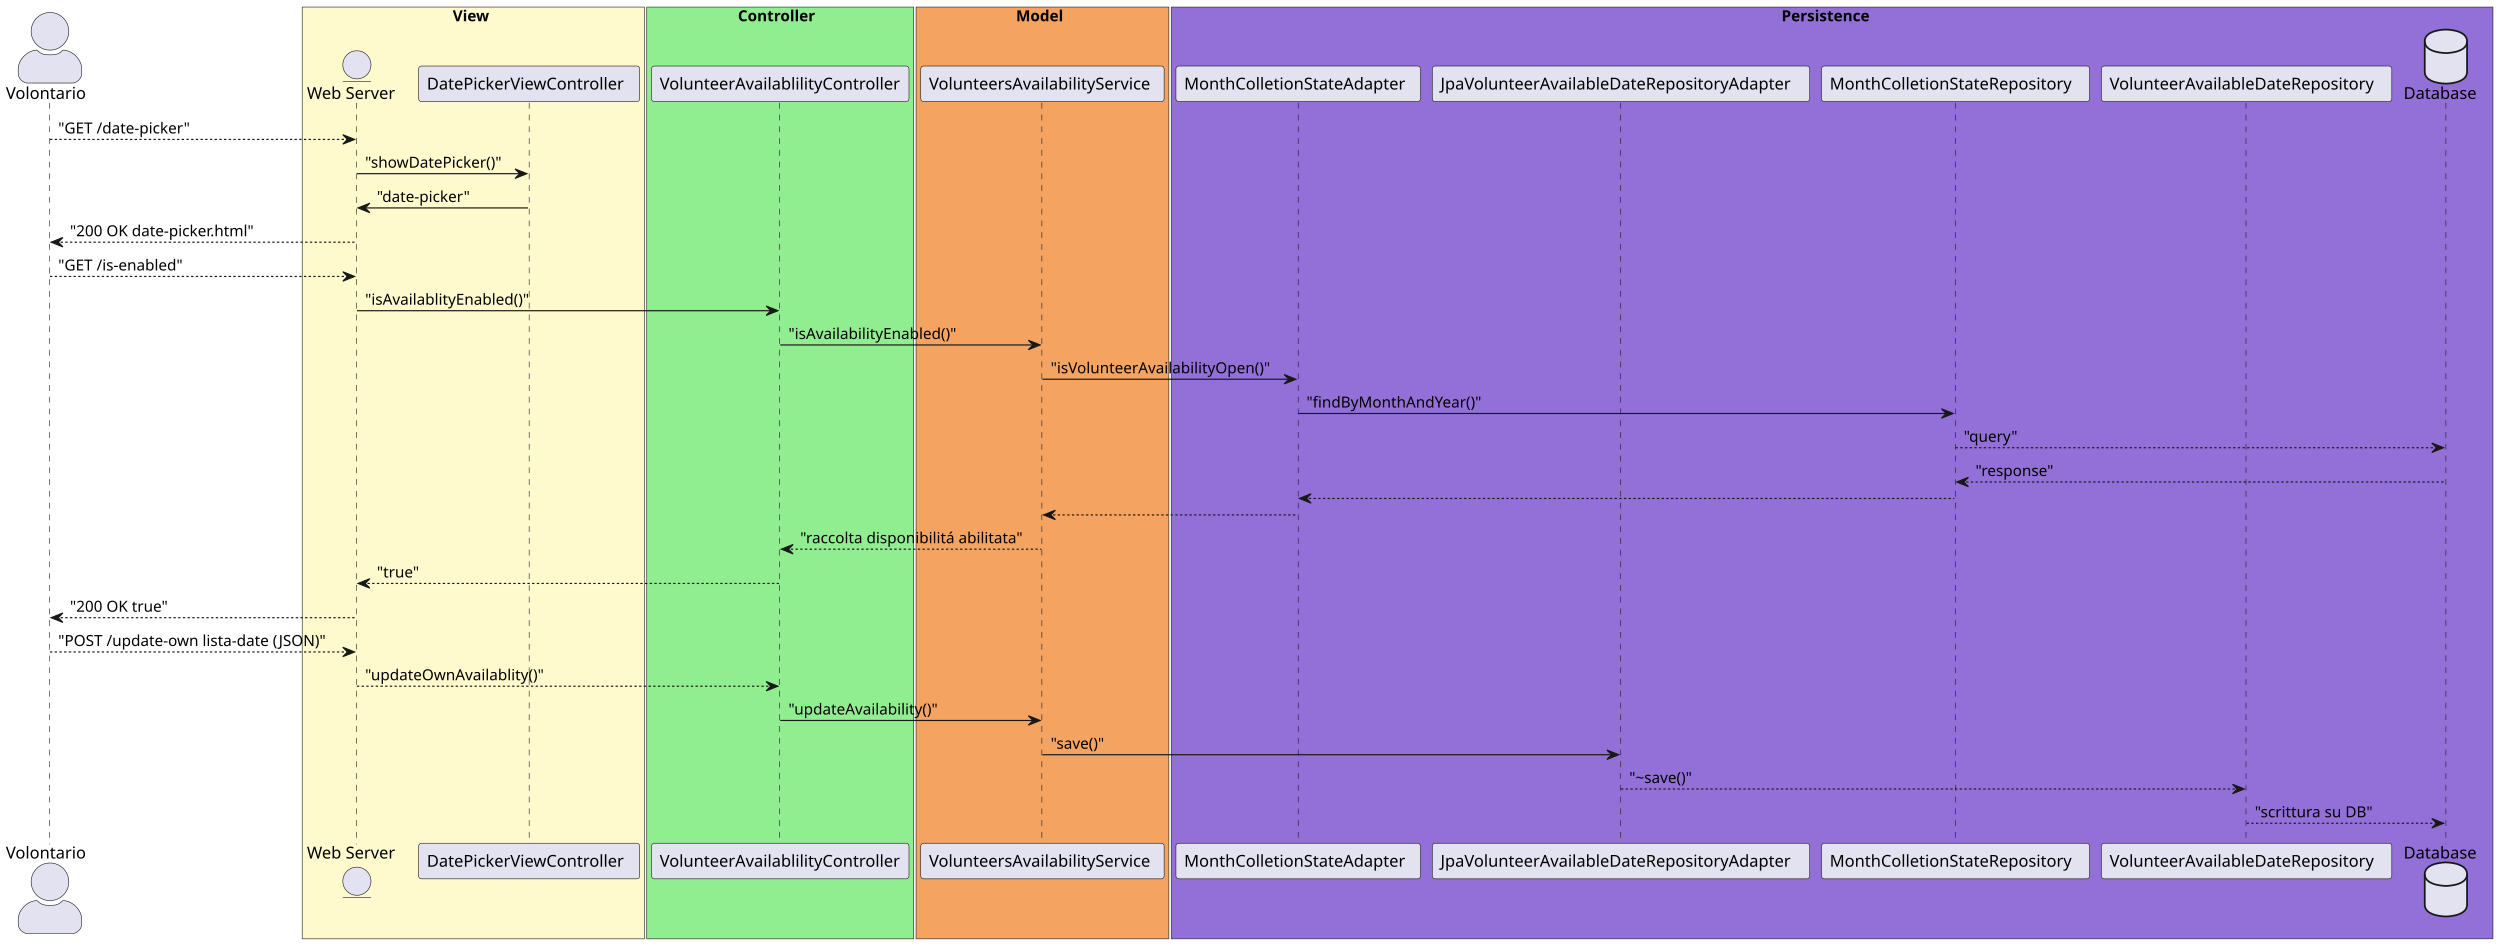
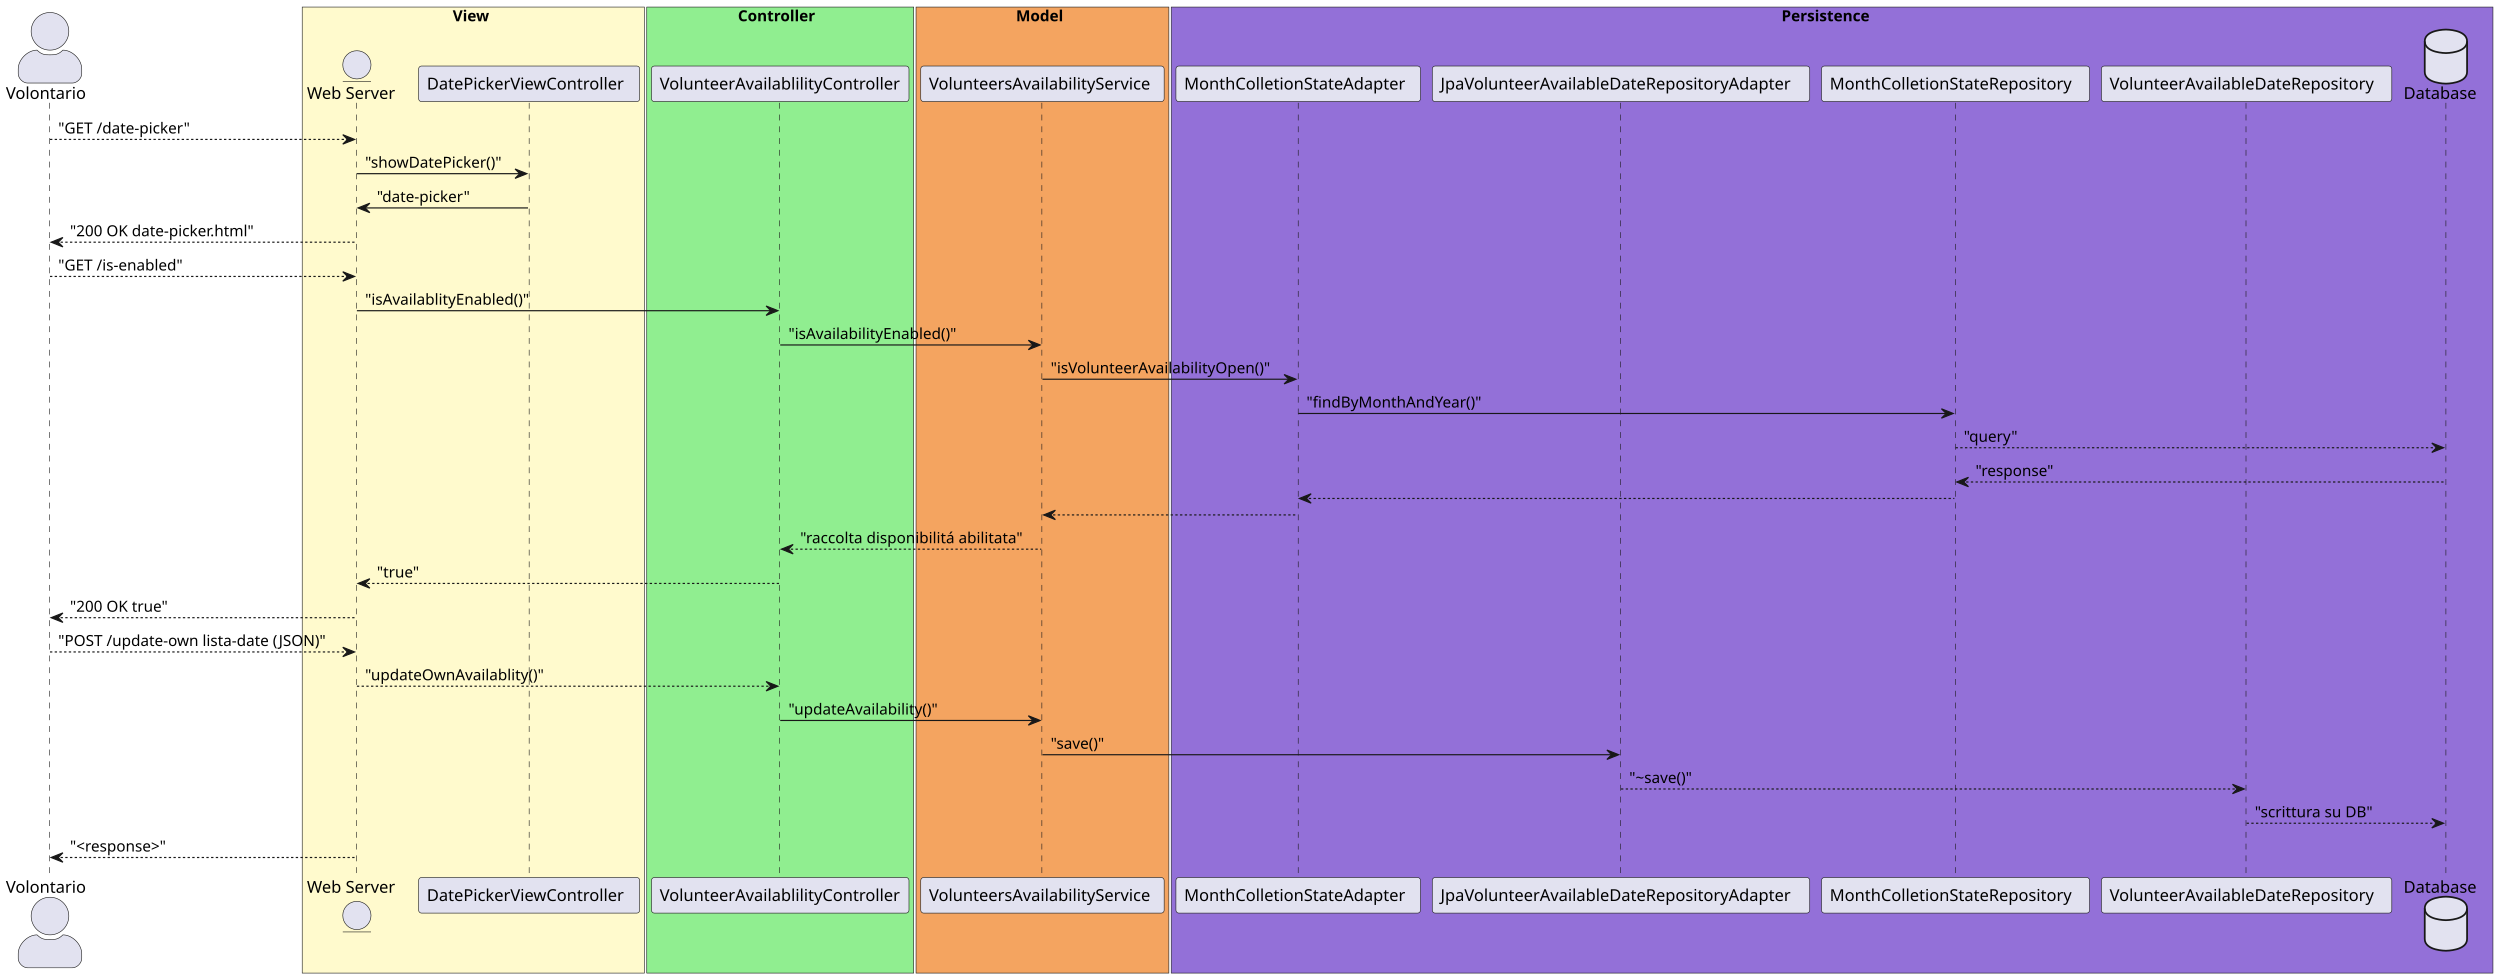
- <svg xmlns="http://www.w3.org/2000/svg" contentStyleType="text/css" height="804px" preserveAspectRatio="none" style="width:2126px;height:804px;background:#FFFFFF;" version="1.1" viewBox="0 0 2126 804" width="2126px" zoomAndPan="magnify">
+ <svg xmlns="http://www.w3.org/2000/svg" contentStyleType="text/css" height="833px" preserveAspectRatio="none" style="width:2126px;height:833px;background:#FFFFFF;" version="1.1" viewBox="0 0 2126 833" width="2126px" zoomAndPan="magnify">
  <defs />
  <g>
-     <rect fill="#FFFACD" height="792.383" style="stroke:#181818;stroke-width:0.5;" width="291" x="257" y="6" />
+     <rect fill="#FFFACD" height="821.516" style="stroke:#181818;stroke-width:0.5;" width="291" x="257" y="6" />
    <text fill="#000000" font-family="sans-serif" font-size="13" font-weight="bold" lengthAdjust="spacing" textLength="35" x="385" y="18.067">View</text>
-     <rect fill="#90EE90" height="792.383" style="stroke:#181818;stroke-width:0.5;" width="227" x="550" y="6" />
+     <rect fill="#90EE90" height="821.516" style="stroke:#181818;stroke-width:0.5;" width="227" x="550" y="6" />
    <text fill="#000000" font-family="sans-serif" font-size="13" font-weight="bold" lengthAdjust="spacing" textLength="72" x="627.5" y="18.067">Controller</text>
-     <rect fill="#F4A460" height="792.383" style="stroke:#181818;stroke-width:0.5;" width="215" x="779" y="6" />
+     <rect fill="#F4A460" height="821.516" style="stroke:#181818;stroke-width:0.5;" width="215" x="779" y="6" />
    <text fill="#000000" font-family="sans-serif" font-size="13" font-weight="bold" lengthAdjust="spacing" textLength="45" x="864" y="18.067">Model</text>
-     <rect fill="#9370D8" height="792.383" style="stroke:#181818;stroke-width:0.5;" width="1124" x="996" y="6" />
+     <rect fill="#9370D8" height="821.516" style="stroke:#181818;stroke-width:0.5;" width="1124" x="996" y="6" />
    <text fill="#000000" font-family="sans-serif" font-size="13" font-weight="bold" lengthAdjust="spacing" textLength="86" x="1515" y="18.067">Persistence</text>
-     <line style="stroke:#181818;stroke-width:0.5;stroke-dasharray:5.0,5.0;" x1="42" x2="42" y1="87.43" y2="718.086" />
-     <line style="stroke:#181818;stroke-width:0.5;stroke-dasharray:5.0,5.0;" x1="303" x2="303" y1="87.43" y2="718.086" />
-     <line style="stroke:#181818;stroke-width:0.5;stroke-dasharray:5.0,5.0;" x1="450" x2="450" y1="87.43" y2="718.086" />
-     <line style="stroke:#181818;stroke-width:0.5;stroke-dasharray:5.0,5.0;" x1="663" x2="663" y1="87.43" y2="718.086" />
-     <line style="stroke:#181818;stroke-width:0.5;stroke-dasharray:5.0,5.0;" x1="886" x2="886" y1="87.43" y2="718.086" />
-     <line style="stroke:#181818;stroke-width:0.5;stroke-dasharray:5.0,5.0;" x1="1104" x2="1104" y1="87.43" y2="718.086" />
-     <line style="stroke:#181818;stroke-width:0.5;stroke-dasharray:5.0,5.0;" x1="1378" x2="1378" y1="87.43" y2="718.086" />
-     <line style="stroke:#181818;stroke-width:0.5;stroke-dasharray:5.0,5.0;" x1="1663" x2="1663" y1="87.43" y2="718.086" />
-     <line style="stroke:#181818;stroke-width:0.5;stroke-dasharray:5.0,5.0;" x1="1910" x2="1910" y1="87.43" y2="718.086" />
-     <line style="stroke:#181818;stroke-width:0.5;stroke-dasharray:5.0,5.0;" x1="2080" x2="2080" y1="87.43" y2="718.086" />
+     <line style="stroke:#181818;stroke-width:0.5;stroke-dasharray:5.0,5.0;" x1="42" x2="42" y1="87.43" y2="747.219" />
+     <line style="stroke:#181818;stroke-width:0.5;stroke-dasharray:5.0,5.0;" x1="303" x2="303" y1="87.43" y2="747.219" />
+     <line style="stroke:#181818;stroke-width:0.5;stroke-dasharray:5.0,5.0;" x1="450" x2="450" y1="87.43" y2="747.219" />
+     <line style="stroke:#181818;stroke-width:0.5;stroke-dasharray:5.0,5.0;" x1="663" x2="663" y1="87.43" y2="747.219" />
+     <line style="stroke:#181818;stroke-width:0.5;stroke-dasharray:5.0,5.0;" x1="886" x2="886" y1="87.43" y2="747.219" />
+     <line style="stroke:#181818;stroke-width:0.5;stroke-dasharray:5.0,5.0;" x1="1104" x2="1104" y1="87.43" y2="747.219" />
+     <line style="stroke:#181818;stroke-width:0.5;stroke-dasharray:5.0,5.0;" x1="1378" x2="1378" y1="87.43" y2="747.219" />
+     <line style="stroke:#181818;stroke-width:0.5;stroke-dasharray:5.0,5.0;" x1="1663" x2="1663" y1="87.43" y2="747.219" />
+     <line style="stroke:#181818;stroke-width:0.5;stroke-dasharray:5.0,5.0;" x1="1910" x2="1910" y1="87.43" y2="747.219" />
+     <line style="stroke:#181818;stroke-width:0.5;stroke-dasharray:5.0,5.0;" x1="2080" x2="2080" y1="87.43" y2="747.219" />
    <text fill="#000000" font-family="sans-serif" font-size="14" lengthAdjust="spacing" textLength="69" x="5" y="84.128">Volontario</text>
    <ellipse cx="42.5" cy="26.633" fill="#E2E2F0" rx="16" ry="16" style="stroke:#181818;stroke-width:0.5;" />
    <path d="M42.5,46.633 C46.5,46.633 49.5,46.633 53.5,42.633 C61.5,42.633 69.5,50.633 69.5,58.633 L69.5,62.633 C69.5,66.633 65.5,70.633 61.5,70.633 L23.5,70.633 C19.5,70.633 15.5,66.633 15.5,62.633 L15.5,58.633 C15.5,50.633 23.5,42.633 31.5,42.633 C35.5,46.633 38.5,46.633 42.5,46.633 " fill="#E2E2F0" style="stroke:#181818;stroke-width:0.5;" />
-     <text fill="#000000" font-family="sans-serif" font-size="14" lengthAdjust="spacing" textLength="69" x="5" y="730.081">Volontario</text>
-     <ellipse cx="42.5" cy="749.883" fill="#E2E2F0" rx="16" ry="16" style="stroke:#181818;stroke-width:0.5;" />
-     <path d="M42.5,769.883 C46.5,769.883 49.5,769.883 53.5,765.883 C61.5,765.883 69.5,773.883 69.5,781.883 L69.5,785.883 C69.5,789.883 65.5,793.883 61.5,793.883 L23.5,793.883 C19.5,793.883 15.5,789.883 15.5,785.883 L15.5,781.883 C15.5,773.883 23.5,765.883 31.5,765.883 C35.5,769.883 38.5,769.883 42.5,769.883 " fill="#E2E2F0" style="stroke:#181818;stroke-width:0.5;" />
+     <text fill="#000000" font-family="sans-serif" font-size="14" lengthAdjust="spacing" textLength="69" x="5" y="759.214">Volontario</text>
+     <ellipse cx="42.5" cy="779.016" fill="#E2E2F0" rx="16" ry="16" style="stroke:#181818;stroke-width:0.5;" />
+     <path d="M42.5,799.016 C46.5,799.016 49.5,799.016 53.5,795.016 C61.5,795.016 69.5,803.016 69.5,811.016 L69.5,815.016 C69.5,819.016 65.5,823.016 61.5,823.016 L23.5,823.016 C19.5,823.016 15.5,819.016 15.5,815.016 L15.5,811.016 C15.5,803.016 23.5,795.016 31.5,795.016 C35.5,799.016 38.5,799.016 42.5,799.016 " fill="#E2E2F0" style="stroke:#181818;stroke-width:0.5;" />
    <text fill="#000000" font-family="sans-serif" font-size="14" lengthAdjust="spacing" textLength="79" x="261" y="84.128">Web Server</text>
    <ellipse cx="303.5" cy="55.133" fill="#E2E2F0" rx="12" ry="12" style="stroke:#181818;stroke-width:0.5;" />
    <line style="stroke:#181818;stroke-width:0.5;" x1="291.5" x2="315.5" y1="69.133" y2="69.133" />
-     <text fill="#000000" font-family="sans-serif" font-size="14" lengthAdjust="spacing" textLength="79" x="261" y="730.081">Web Server</text>
-     <ellipse cx="303.5" cy="749.383" fill="#E2E2F0" rx="12" ry="12" style="stroke:#181818;stroke-width:0.5;" />
-     <line style="stroke:#181818;stroke-width:0.5;" x1="291.5" x2="315.5" y1="763.383" y2="763.383" />
+     <text fill="#000000" font-family="sans-serif" font-size="14" lengthAdjust="spacing" textLength="79" x="261" y="759.214">Web Server</text>
+     <ellipse cx="303.5" cy="778.516" fill="#E2E2F0" rx="12" ry="12" style="stroke:#181818;stroke-width:0.5;" />
+     <line style="stroke:#181818;stroke-width:0.5;" x1="291.5" x2="315.5" y1="792.516" y2="792.516" />
    <rect fill="#E2E2F0" height="30.297" rx="2.5" ry="2.5" style="stroke:#181818;stroke-width:0.5;" width="188" x="356" y="56.133" />
    <text fill="#000000" font-family="sans-serif" font-size="14" lengthAdjust="spacing" textLength="174" x="363" y="76.128">DatePickerViewController</text>
-     <rect fill="#E2E2F0" height="30.297" rx="2.5" ry="2.5" style="stroke:#181818;stroke-width:0.5;" width="188" x="356" y="717.086" />
-     <text fill="#000000" font-family="sans-serif" font-size="14" lengthAdjust="spacing" textLength="174" x="363" y="737.081">DatePickerViewController</text>
+     <rect fill="#E2E2F0" height="30.297" rx="2.5" ry="2.5" style="stroke:#181818;stroke-width:0.5;" width="188" x="356" y="746.219" />
+     <text fill="#000000" font-family="sans-serif" font-size="14" lengthAdjust="spacing" textLength="174" x="363" y="766.214">DatePickerViewController</text>
    <rect fill="#E2E2F0" height="30.297" rx="2.5" ry="2.5" style="stroke:#181818;stroke-width:0.5;" width="219" x="554" y="56.133" />
    <text fill="#000000" font-family="sans-serif" font-size="14" lengthAdjust="spacing" textLength="205" x="561" y="76.128">VolunteerAvailablilityController</text>
-     <rect fill="#E2E2F0" height="30.297" rx="2.5" ry="2.5" style="stroke:#181818;stroke-width:0.5;" width="219" x="554" y="717.086" />
-     <text fill="#000000" font-family="sans-serif" font-size="14" lengthAdjust="spacing" textLength="205" x="561" y="737.081">VolunteerAvailablilityController</text>
+     <rect fill="#E2E2F0" height="30.297" rx="2.5" ry="2.5" style="stroke:#181818;stroke-width:0.5;" width="219" x="554" y="746.219" />
+     <text fill="#000000" font-family="sans-serif" font-size="14" lengthAdjust="spacing" textLength="205" x="561" y="766.214">VolunteerAvailablilityController</text>
    <rect fill="#E2E2F0" height="30.297" rx="2.5" ry="2.5" style="stroke:#181818;stroke-width:0.5;" width="207" x="783" y="56.133" />
    <text fill="#000000" font-family="sans-serif" font-size="14" lengthAdjust="spacing" textLength="193" x="790" y="76.128">VolunteersAvailabilityService</text>
-     <rect fill="#E2E2F0" height="30.297" rx="2.5" ry="2.5" style="stroke:#181818;stroke-width:0.5;" width="207" x="783" y="717.086" />
-     <text fill="#000000" font-family="sans-serif" font-size="14" lengthAdjust="spacing" textLength="193" x="790" y="737.081">VolunteersAvailabilityService</text>
+     <rect fill="#E2E2F0" height="30.297" rx="2.5" ry="2.5" style="stroke:#181818;stroke-width:0.5;" width="207" x="783" y="746.219" />
+     <text fill="#000000" font-family="sans-serif" font-size="14" lengthAdjust="spacing" textLength="193" x="790" y="766.214">VolunteersAvailabilityService</text>
    <rect fill="#E2E2F0" height="30.297" rx="2.5" ry="2.5" style="stroke:#181818;stroke-width:0.5;" width="208" x="1000" y="56.133" />
    <text fill="#000000" font-family="sans-serif" font-size="14" lengthAdjust="spacing" textLength="194" x="1007" y="76.128">MonthColletionStateAdapter</text>
-     <rect fill="#E2E2F0" height="30.297" rx="2.5" ry="2.5" style="stroke:#181818;stroke-width:0.5;" width="208" x="1000" y="717.086" />
-     <text fill="#000000" font-family="sans-serif" font-size="14" lengthAdjust="spacing" textLength="194" x="1007" y="737.081">MonthColletionStateAdapter</text>
+     <rect fill="#E2E2F0" height="30.297" rx="2.5" ry="2.5" style="stroke:#181818;stroke-width:0.5;" width="208" x="1000" y="746.219" />
+     <text fill="#000000" font-family="sans-serif" font-size="14" lengthAdjust="spacing" textLength="194" x="1007" y="766.214">MonthColletionStateAdapter</text>
    <rect fill="#E2E2F0" height="30.297" rx="2.5" ry="2.5" style="stroke:#181818;stroke-width:0.5;" width="321" x="1218" y="56.133" />
    <text fill="#000000" font-family="sans-serif" font-size="14" lengthAdjust="spacing" textLength="307" x="1225" y="76.128">JpaVolunteerAvailableDateRepositoryAdapter</text>
-     <rect fill="#E2E2F0" height="30.297" rx="2.5" ry="2.5" style="stroke:#181818;stroke-width:0.5;" width="321" x="1218" y="717.086" />
-     <text fill="#000000" font-family="sans-serif" font-size="14" lengthAdjust="spacing" textLength="307" x="1225" y="737.081">JpaVolunteerAvailableDateRepositoryAdapter</text>
+     <rect fill="#E2E2F0" height="30.297" rx="2.5" ry="2.5" style="stroke:#181818;stroke-width:0.5;" width="321" x="1218" y="746.219" />
+     <text fill="#000000" font-family="sans-serif" font-size="14" lengthAdjust="spacing" textLength="307" x="1225" y="766.214">JpaVolunteerAvailableDateRepositoryAdapter</text>
    <rect fill="#E2E2F0" height="30.297" rx="2.5" ry="2.5" style="stroke:#181818;stroke-width:0.5;" width="228" x="1549" y="56.133" />
    <text fill="#000000" font-family="sans-serif" font-size="14" lengthAdjust="spacing" textLength="214" x="1556" y="76.128">MonthColletionStateRepository</text>
-     <rect fill="#E2E2F0" height="30.297" rx="2.5" ry="2.5" style="stroke:#181818;stroke-width:0.5;" width="228" x="1549" y="717.086" />
-     <text fill="#000000" font-family="sans-serif" font-size="14" lengthAdjust="spacing" textLength="214" x="1556" y="737.081">MonthColletionStateRepository</text>
+     <rect fill="#E2E2F0" height="30.297" rx="2.5" ry="2.5" style="stroke:#181818;stroke-width:0.5;" width="228" x="1549" y="746.219" />
+     <text fill="#000000" font-family="sans-serif" font-size="14" lengthAdjust="spacing" textLength="214" x="1556" y="766.214">MonthColletionStateRepository</text>
    <rect fill="#E2E2F0" height="30.297" rx="2.5" ry="2.5" style="stroke:#181818;stroke-width:0.5;" width="247" x="1787" y="56.133" />
    <text fill="#000000" font-family="sans-serif" font-size="14" lengthAdjust="spacing" textLength="233" x="1794" y="76.128">VolunteerAvailableDateRepository</text>
-     <rect fill="#E2E2F0" height="30.297" rx="2.5" ry="2.5" style="stroke:#181818;stroke-width:0.5;" width="247" x="1787" y="717.086" />
-     <text fill="#000000" font-family="sans-serif" font-size="14" lengthAdjust="spacing" textLength="233" x="1794" y="737.081">VolunteerAvailableDateRepository</text>
+     <rect fill="#E2E2F0" height="30.297" rx="2.5" ry="2.5" style="stroke:#181818;stroke-width:0.5;" width="247" x="1787" y="746.219" />
+     <text fill="#000000" font-family="sans-serif" font-size="14" lengthAdjust="spacing" textLength="233" x="1794" y="766.214">VolunteerAvailableDateRepository</text>
    <text fill="#000000" font-family="sans-serif" font-size="14" lengthAdjust="spacing" textLength="66" x="2044" y="84.128">Database</text>
    <path d="M2062,35.133 C2062,25.133 2080,25.133 2080,25.133 C2080,25.133 2098,25.133 2098,35.133 L2098,61.133 C2098,71.133 2080,71.133 2080,71.133 C2080,71.133 2062,71.133 2062,61.133 L2062,35.133 " fill="#E2E2F0" style="stroke:#181818;stroke-width:1.5;" />
    <path d="M2062,35.133 C2062,45.133 2080,45.133 2080,45.133 C2080,45.133 2098,45.133 2098,35.133 " fill="none" style="stroke:#181818;stroke-width:1.5;" />
-     <text fill="#000000" font-family="sans-serif" font-size="14" lengthAdjust="spacing" textLength="66" x="2044" y="730.081">Database</text>
-     <path d="M2062,743.383 C2062,733.383 2080,733.383 2080,733.383 C2080,733.383 2098,733.383 2098,743.383 L2098,769.383 C2098,779.383 2080,779.383 2080,779.383 C2080,779.383 2062,779.383 2062,769.383 L2062,743.383 " fill="#E2E2F0" style="stroke:#181818;stroke-width:1.5;" />
-     <path d="M2062,743.383 C2062,753.383 2080,753.383 2080,753.383 C2080,753.383 2098,753.383 2098,743.383 " fill="none" style="stroke:#181818;stroke-width:1.5;" />
+     <text fill="#000000" font-family="sans-serif" font-size="14" lengthAdjust="spacing" textLength="66" x="2044" y="759.214">Database</text>
+     <path d="M2062,772.516 C2062,762.516 2080,762.516 2080,762.516 C2080,762.516 2098,762.516 2098,772.516 L2098,798.516 C2098,808.516 2080,808.516 2080,808.516 C2080,808.516 2062,808.516 2062,798.516 L2062,772.516 " fill="#E2E2F0" style="stroke:#181818;stroke-width:1.5;" />
+     <path d="M2062,772.516 C2062,782.516 2080,782.516 2080,782.516 C2080,782.516 2098,782.516 2098,772.516 " fill="none" style="stroke:#181818;stroke-width:1.5;" />
    <polygon fill="#181818" points="291.5,114.562,301.5,118.562,291.5,122.562,295.5,118.562" style="stroke:#181818;stroke-width:1.0;" />
    <line style="stroke:#181818;stroke-width:1.0;stroke-dasharray:2.0,2.0;" x1="42.5" x2="297.5" y1="118.562" y2="118.562" />
    <text fill="#000000" font-family="sans-serif" font-size="13" lengthAdjust="spacing" textLength="115" x="49.5" y="113.497">"GET /date-picker"</text>
    <polygon fill="#181818" points="438,143.695,448,147.695,438,151.695,442,147.695" style="stroke:#181818;stroke-width:1.0;" />
    <line style="stroke:#181818;stroke-width:1.0;" x1="303.5" x2="444" y1="147.695" y2="147.695" />
    <text fill="#000000" font-family="sans-serif" font-size="13" lengthAdjust="spacing" textLength="121" x="310.5" y="142.629">"showDatePicker()"</text>
    <polygon fill="#181818" points="314.5,172.828,304.5,176.828,314.5,180.828,310.5,176.828" style="stroke:#181818;stroke-width:1.0;" />
    <line style="stroke:#181818;stroke-width:1.0;" x1="308.5" x2="449" y1="176.828" y2="176.828" />
    <text fill="#000000" font-family="sans-serif" font-size="13" lengthAdjust="spacing" textLength="82" x="320.5" y="171.762">"date-picker"</text>
    <polygon fill="#181818" points="53.5,201.961,43.5,205.961,53.5,209.961,49.5,205.961" style="stroke:#181818;stroke-width:1.0;" />
    <line style="stroke:#181818;stroke-width:1.0;stroke-dasharray:2.0,2.0;" x1="47.5" x2="302.5" y1="205.961" y2="205.961" />
    <text fill="#000000" font-family="sans-serif" font-size="13" lengthAdjust="spacing" textLength="165" x="59.5" y="200.895">"200 OK date-picker.html"</text>
    <polygon fill="#181818" points="291.5,231.094,301.5,235.094,291.5,239.094,295.5,235.094" style="stroke:#181818;stroke-width:1.0;" />
    <line style="stroke:#181818;stroke-width:1.0;stroke-dasharray:2.0,2.0;" x1="42.5" x2="297.5" y1="235.094" y2="235.094" />
    <text fill="#000000" font-family="sans-serif" font-size="13" lengthAdjust="spacing" textLength="109" x="49.5" y="230.028">"GET /is-enabled"</text>
    <polygon fill="#181818" points="651.5,260.227,661.5,264.227,651.5,268.227,655.5,264.227" style="stroke:#181818;stroke-width:1.0;" />
    <line style="stroke:#181818;stroke-width:1.0;" x1="303.5" x2="657.5" y1="264.227" y2="264.227" />
    <text fill="#000000" font-family="sans-serif" font-size="13" lengthAdjust="spacing" textLength="145" x="310.5" y="259.161">"isAvailablityEnabled()"</text>
    <polygon fill="#181818" points="874.5,289.359,884.5,293.359,874.5,297.359,878.5,293.359" style="stroke:#181818;stroke-width:1.0;" />
    <line style="stroke:#181818;stroke-width:1.0;" x1="663.5" x2="880.5" y1="293.359" y2="293.359" />
    <text fill="#000000" font-family="sans-serif" font-size="13" lengthAdjust="spacing" textLength="148" x="670.5" y="288.293">"isAvailabilityEnabled()"</text>
    <polygon fill="#181818" points="1092,318.492,1102,322.492,1092,326.492,1096,322.492" style="stroke:#181818;stroke-width:1.0;" />
    <line style="stroke:#181818;stroke-width:1.0;" x1="886.5" x2="1098" y1="322.492" y2="322.492" />
    <text fill="#000000" font-family="sans-serif" font-size="13" lengthAdjust="spacing" textLength="193" x="893.5" y="317.426">"isVolunteerAvailabilityOpen()"</text>
    <polygon fill="#181818" points="1651,347.625,1661,351.625,1651,355.625,1655,351.625" style="stroke:#181818;stroke-width:1.0;" />
    <line style="stroke:#181818;stroke-width:1.0;" x1="1104" x2="1657" y1="351.625" y2="351.625" />
    <text fill="#000000" font-family="sans-serif" font-size="13" lengthAdjust="spacing" textLength="152" x="1111" y="346.559">"findByMonthAndYear()"</text>
    <polygon fill="#181818" points="2068,376.758,2078,380.758,2068,384.758,2072,380.758" style="stroke:#181818;stroke-width:1.0;" />
    <line style="stroke:#181818;stroke-width:1.0;stroke-dasharray:2.0,2.0;" x1="1663" x2="2074" y1="380.758" y2="380.758" />
    <text fill="#000000" font-family="sans-serif" font-size="13" lengthAdjust="spacing" textLength="46" x="1670" y="375.692">"query"</text>
    <polygon fill="#181818" points="1674,405.891,1664,409.891,1674,413.891,1670,409.891" style="stroke:#181818;stroke-width:1.0;" />
    <line style="stroke:#181818;stroke-width:1.0;stroke-dasharray:2.0,2.0;" x1="1668" x2="2079" y1="409.891" y2="409.891" />
    <text fill="#000000" font-family="sans-serif" font-size="13" lengthAdjust="spacing" textLength="69" x="1680" y="404.825">"response"</text>
    <polygon fill="#181818" points="1115,419.891,1105,423.891,1115,427.891,1111,423.891" style="stroke:#181818;stroke-width:1.0;" />
    <line style="stroke:#181818;stroke-width:1.0;stroke-dasharray:2.0,2.0;" x1="1109" x2="1662" y1="423.891" y2="423.891" />
    <polygon fill="#181818" points="897.5,433.891,887.5,437.891,897.5,441.891,893.5,437.891" style="stroke:#181818;stroke-width:1.0;" />
    <line style="stroke:#181818;stroke-width:1.0;stroke-dasharray:2.0,2.0;" x1="891.5" x2="1103" y1="437.891" y2="437.891" />
    <polygon fill="#181818" points="674.5,463.023,664.5,467.023,674.5,471.023,670.5,467.023" style="stroke:#181818;stroke-width:1.0;" />
    <line style="stroke:#181818;stroke-width:1.0;stroke-dasharray:2.0,2.0;" x1="668.5" x2="885.5" y1="467.023" y2="467.023" />
    <text fill="#000000" font-family="sans-serif" font-size="13" lengthAdjust="spacing" textLength="195" x="680.5" y="461.957">"raccolta disponibilitá abilitata"</text>
    <polygon fill="#181818" points="314.5,492.156,304.5,496.156,314.5,500.156,310.5,496.156" style="stroke:#181818;stroke-width:1.0;" />
    <line style="stroke:#181818;stroke-width:1.0;stroke-dasharray:2.0,2.0;" x1="308.5" x2="662.5" y1="496.156" y2="496.156" />
    <text fill="#000000" font-family="sans-serif" font-size="13" lengthAdjust="spacing" textLength="36" x="320.5" y="491.09">"true"</text>
    <polygon fill="#181818" points="53.5,521.289,43.5,525.289,53.5,529.289,49.5,525.289" style="stroke:#181818;stroke-width:1.0;" />
    <line style="stroke:#181818;stroke-width:1.0;stroke-dasharray:2.0,2.0;" x1="47.5" x2="302.5" y1="525.289" y2="525.289" />
    <text fill="#000000" font-family="sans-serif" font-size="13" lengthAdjust="spacing" textLength="86" x="59.5" y="520.223">"200 OK true"</text>
    <polygon fill="#181818" points="291.5,550.422,301.5,554.422,291.5,558.422,295.5,554.422" style="stroke:#181818;stroke-width:1.0;" />
    <line style="stroke:#181818;stroke-width:1.0;stroke-dasharray:2.0,2.0;" x1="42.5" x2="297.5" y1="554.422" y2="554.422" />
    <text fill="#000000" font-family="sans-serif" font-size="13" lengthAdjust="spacing" textLength="237" x="49.5" y="549.356">"POST /update-own lista-date (JSON)"</text>
    <polygon fill="#181818" points="651.5,579.555,661.5,583.555,651.5,587.555,655.5,583.555" style="stroke:#181818;stroke-width:1.0;" />
    <line style="stroke:#181818;stroke-width:1.0;stroke-dasharray:2.0,2.0;" x1="303.5" x2="657.5" y1="583.555" y2="583.555" />
    <text fill="#000000" font-family="sans-serif" font-size="13" lengthAdjust="spacing" textLength="156" x="310.5" y="578.489">"updateOwnAvailablity()"</text>
    <polygon fill="#181818" points="874.5,608.688,884.5,612.688,874.5,616.688,878.5,612.688" style="stroke:#181818;stroke-width:1.0;" />
    <line style="stroke:#181818;stroke-width:1.0;" x1="663.5" x2="880.5" y1="612.688" y2="612.688" />
    <text fill="#000000" font-family="sans-serif" font-size="13" lengthAdjust="spacing" textLength="132" x="670.5" y="607.622">"updateAvailability()"</text>
    <polygon fill="#181818" points="1366.5,637.82,1376.5,641.82,1366.5,645.82,1370.5,641.82" style="stroke:#181818;stroke-width:1.0;" />
    <line style="stroke:#181818;stroke-width:1.0;" x1="886.5" x2="1372.5" y1="641.82" y2="641.82" />
    <text fill="#000000" font-family="sans-serif" font-size="13" lengthAdjust="spacing" textLength="50" x="893.5" y="636.754">"save()"</text>
    <polygon fill="#181818" points="1898.5,666.953,1908.5,670.953,1898.5,674.953,1902.5,670.953" style="stroke:#181818;stroke-width:1.0;" />
    <line style="stroke:#181818;stroke-width:1.0;stroke-dasharray:2.0,2.0;" x1="1378.5" x2="1904.5" y1="670.953" y2="670.953" />
    <text fill="#000000" font-family="sans-serif" font-size="13" lengthAdjust="spacing" textLength="61" x="1385.5" y="665.887">"~save()"</text>
    <polygon fill="#181818" points="2068,696.086,2078,700.086,2068,704.086,2072,700.086" style="stroke:#181818;stroke-width:1.0;" />
    <line style="stroke:#181818;stroke-width:1.0;stroke-dasharray:2.0,2.0;" x1="1910.5" x2="2074" y1="700.086" y2="700.086" />
    <text fill="#000000" font-family="sans-serif" font-size="13" lengthAdjust="spacing" textLength="105" x="1917.5" y="695.02">"scrittura su DB"</text>
+     <polygon fill="#181818" points="53.5,725.219,43.5,729.219,53.5,733.219,49.5,729.219" style="stroke:#181818;stroke-width:1.0;" />
+     <line style="stroke:#181818;stroke-width:1.0;stroke-dasharray:2.0,2.0;" x1="47.5" x2="302.5" y1="729.219" y2="729.219" />
+     <text fill="#000000" font-family="sans-serif" font-size="13" lengthAdjust="spacing" textLength="91" x="59.5" y="724.153">"&lt;response&gt;"</text>
  </g>
</svg>
